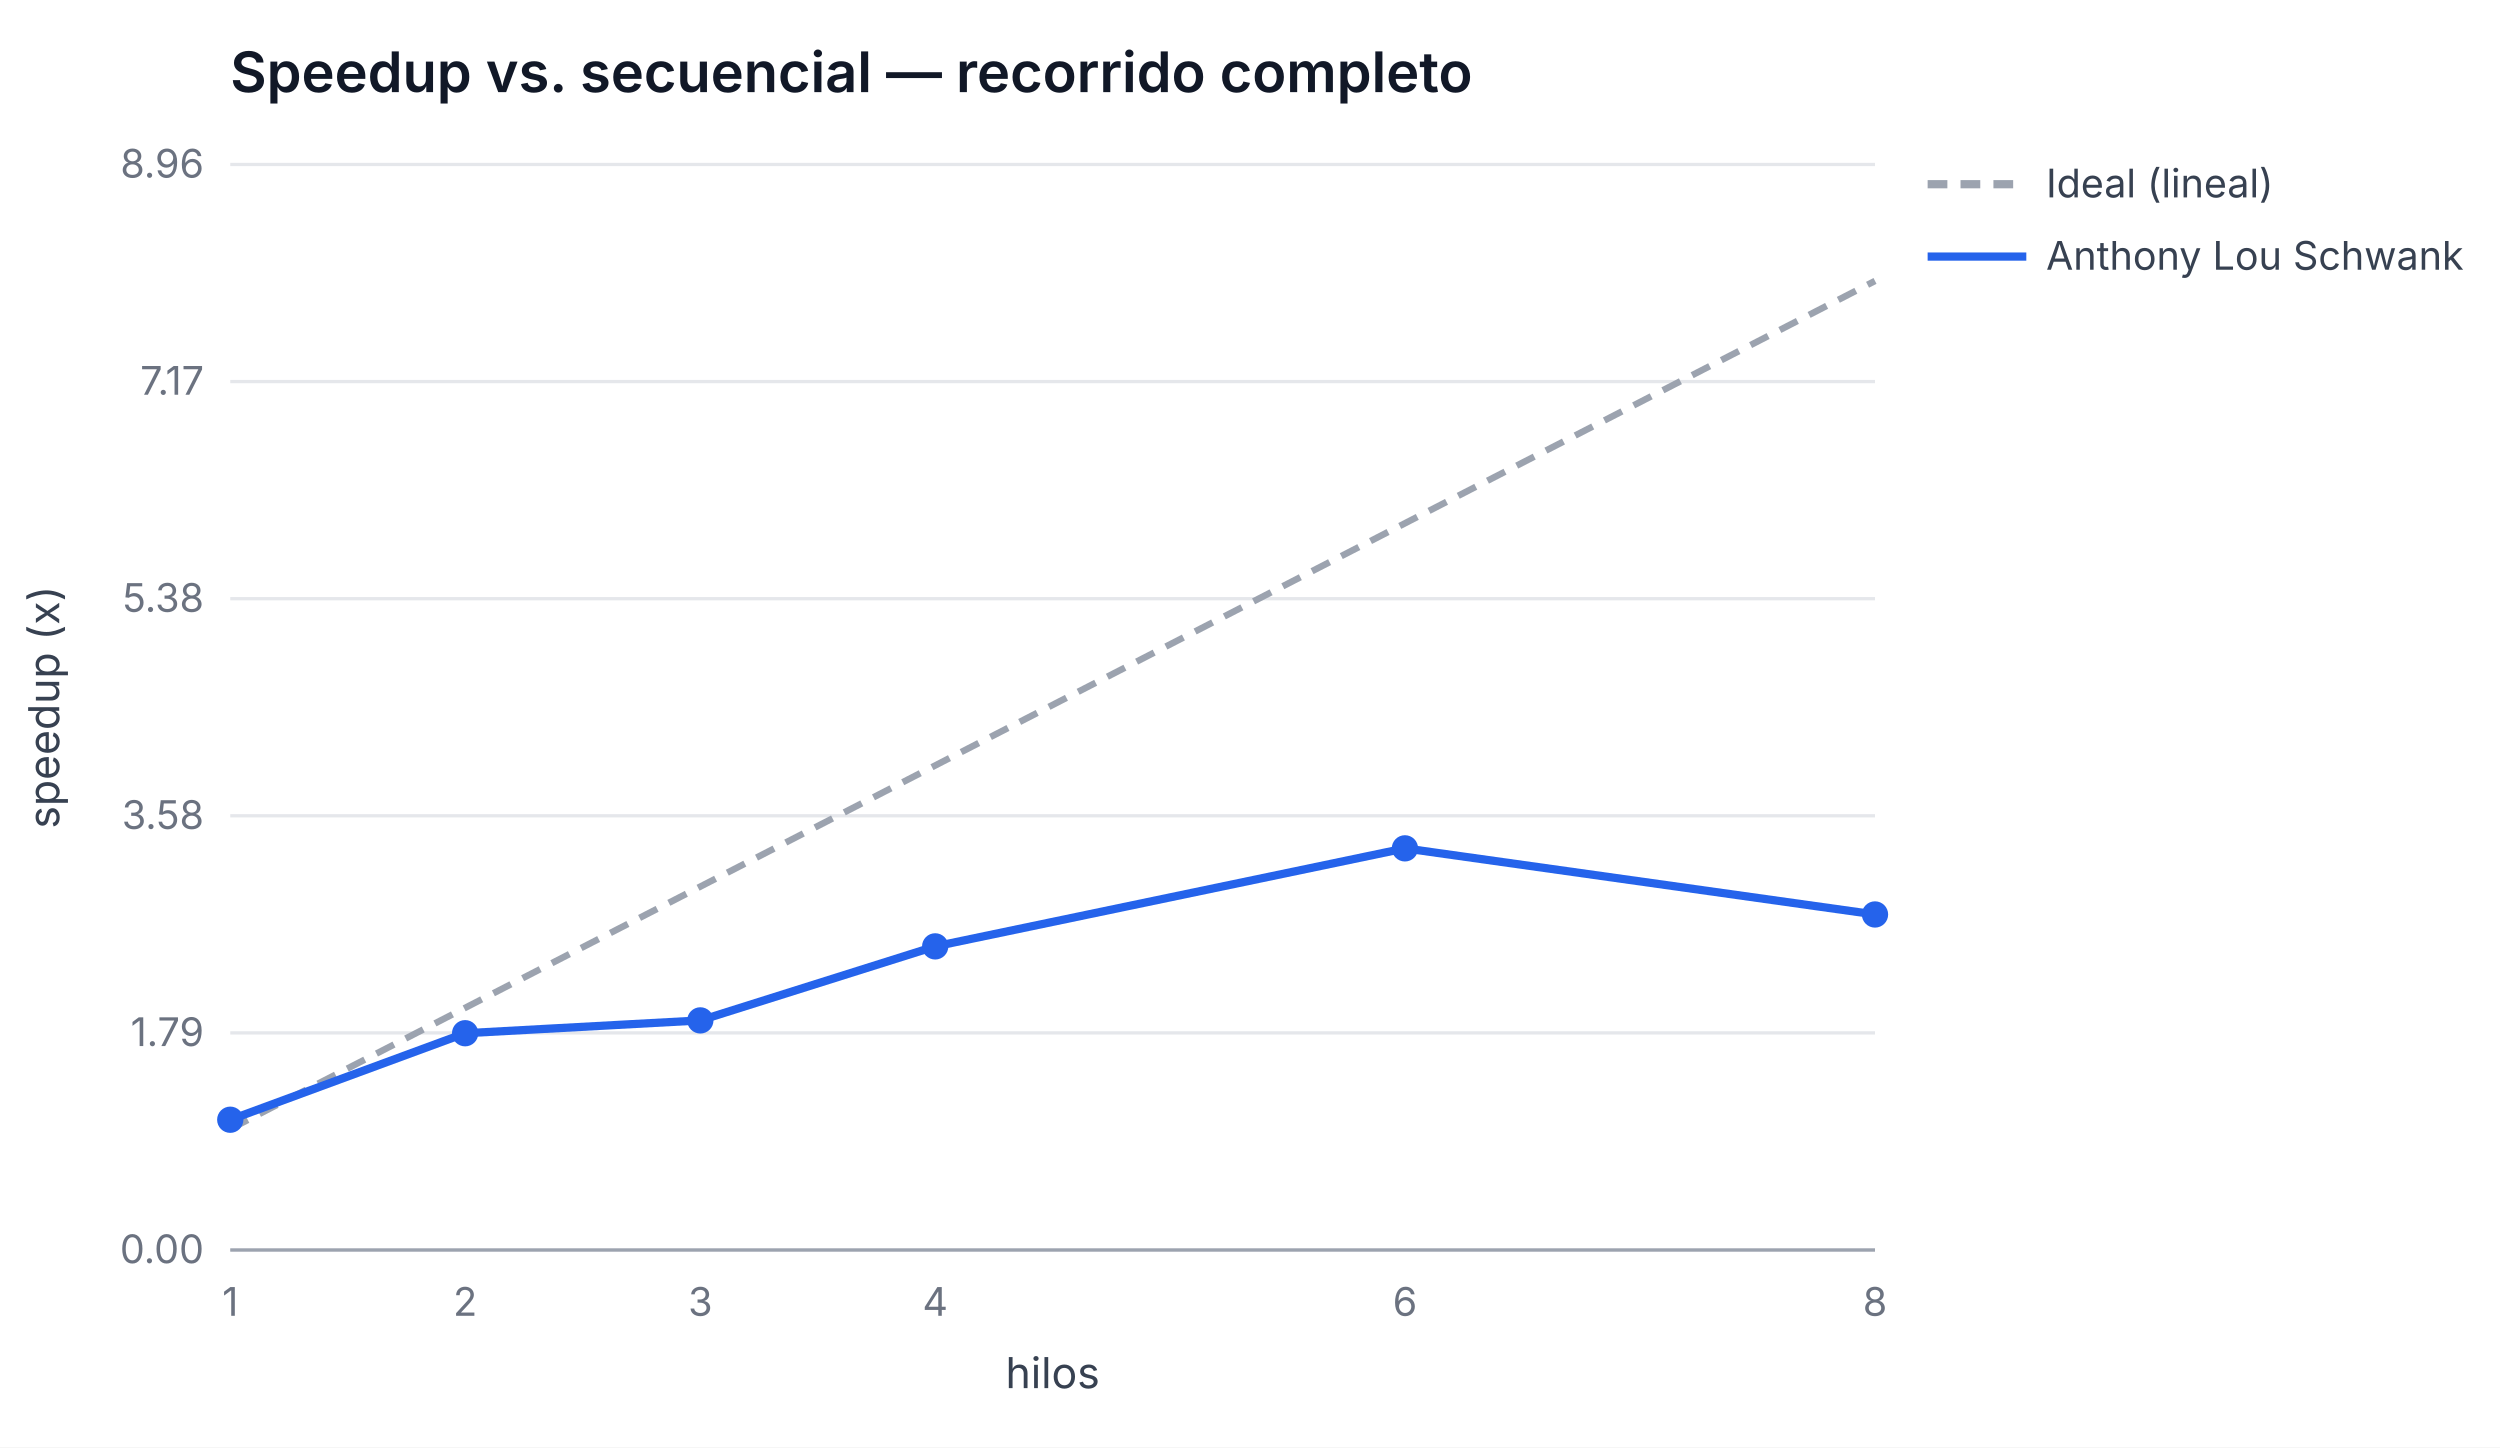
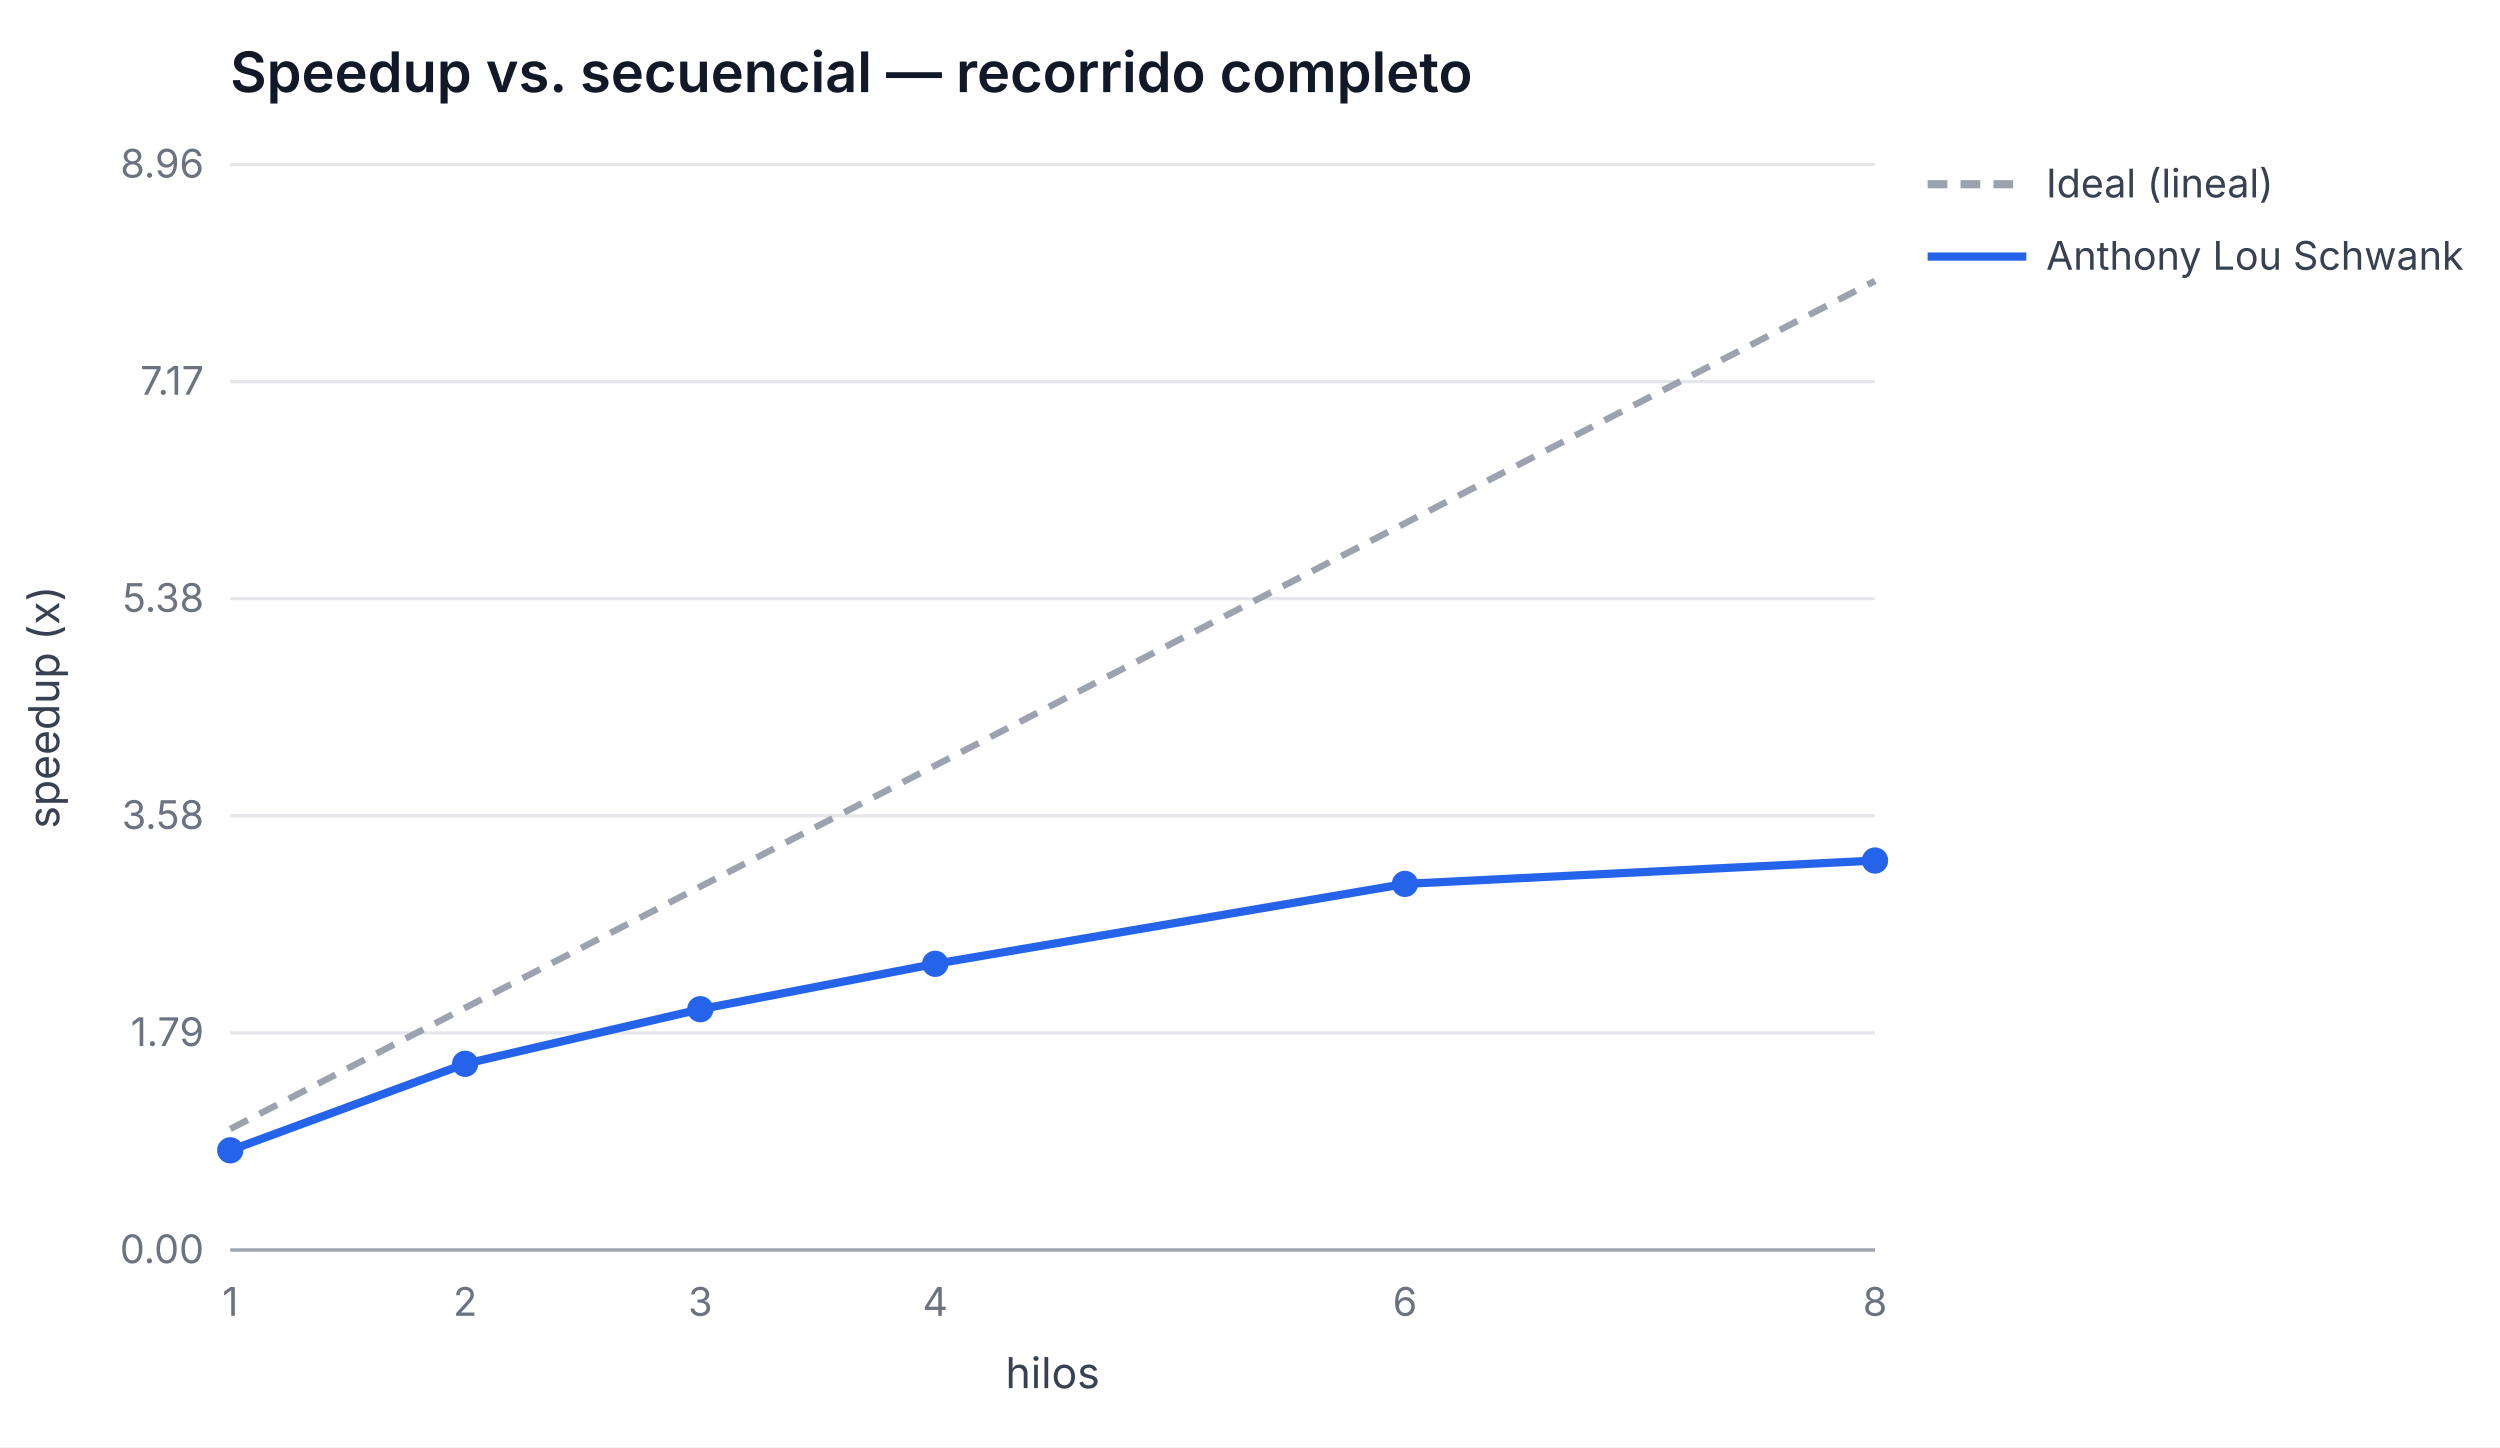
<svg xmlns="http://www.w3.org/2000/svg" width="760" height="440" viewBox="0 0 760 440" font-family="system-ui,-apple-system,Segoe UI,sans-serif">
  <rect width="760" height="440" fill="#ffffff" />
  <text x="70" y="28" font-size="17" font-weight="600" fill="#111827">Speedup vs. secuencial — recorrido completo</text>
  <line x1="70.0" y1="380.0" x2="570.0" y2="380.0" stroke="#e5e7eb" />
  <text x="62.0" y="384.0" font-size="12" fill="#6b7280" text-anchor="end">0.00</text>
  <line x1="70.0" y1="314.0" x2="570.0" y2="314.0" stroke="#e5e7eb" />
  <text x="62.0" y="318.0" font-size="12" fill="#6b7280" text-anchor="end">1.79</text>
  <line x1="70.0" y1="248.0" x2="570.0" y2="248.0" stroke="#e5e7eb" />
  <text x="62.0" y="252.0" font-size="12" fill="#6b7280" text-anchor="end">3.58</text>
  <line x1="70.0" y1="182.0" x2="570.0" y2="182.0" stroke="#e5e7eb" />
  <text x="62.0" y="186.0" font-size="12" fill="#6b7280" text-anchor="end">5.38</text>
  <line x1="70.0" y1="116.0" x2="570.0" y2="116.0" stroke="#e5e7eb" />
  <text x="62.0" y="120.0" font-size="12" fill="#6b7280" text-anchor="end">7.17</text>
  <line x1="70.0" y1="50.0" x2="570.0" y2="50.0" stroke="#e5e7eb" />
  <text x="62.0" y="54.0" font-size="12" fill="#6b7280" text-anchor="end">8.96</text>
  <text x="70.0" y="400.0" font-size="12" fill="#6b7280" text-anchor="middle">1</text>
  <text x="141.4" y="400.0" font-size="12" fill="#6b7280" text-anchor="middle">2</text>
  <text x="212.9" y="400.0" font-size="12" fill="#6b7280" text-anchor="middle">3</text>
  <text x="284.3" y="400.0" font-size="12" fill="#6b7280" text-anchor="middle">4</text>
  <text x="427.1" y="400.0" font-size="12" fill="#6b7280" text-anchor="middle">6</text>
  <text x="570.0" y="400.0" font-size="12" fill="#6b7280" text-anchor="middle">8</text>
  <line x1="70" y1="380.0" x2="570" y2="380.0" stroke="#9ca3af" />
  <text x="320.0" y="422" font-size="13" fill="#374151" text-anchor="middle">hilos</text>
  <text x="18" y="215.0" font-size="13" fill="#374151" text-anchor="middle" transform="rotate(-90 18 215.0)">speedup (x)</text>
  <line x1="70.0" y1="343.2" x2="570.0" y2="85.4" stroke="#9ca3af" stroke-dasharray="6 4" stroke-width="2" />
-   <path d="M70.0,340.4 L141.4,314.1 L212.9,310.2 L284.3,287.7 L427.1,257.9 L570.0,278.0" fill="none" stroke="#2563eb" stroke-width="2.5" />
-   <circle cx="70.0" cy="340.4" r="4" fill="#2563eb" />
-   <circle cx="141.4" cy="314.1" r="4" fill="#2563eb" />
-   <circle cx="212.9" cy="310.2" r="4" fill="#2563eb" />
-   <circle cx="284.3" cy="287.7" r="4" fill="#2563eb" />
-   <circle cx="427.1" cy="257.9" r="4" fill="#2563eb" />
-   <circle cx="570.0" cy="278.0" r="4" fill="#2563eb" />
+   <path d="M70.0,349.7 L141.4,323.4 L212.9,306.8 L284.3,293.0 L427.1,268.7 L570.0,261.6" fill="none" stroke="#2563eb" stroke-width="2.5" />
+   <circle cx="70.0" cy="349.7" r="4" fill="#2563eb" />
+   <circle cx="141.4" cy="323.4" r="4" fill="#2563eb" />
+   <circle cx="212.9" cy="306.8" r="4" fill="#2563eb" />
+   <circle cx="284.3" cy="293.0" r="4" fill="#2563eb" />
+   <circle cx="427.1" cy="268.7" r="4" fill="#2563eb" />
+   <circle cx="570.0" cy="261.6" r="4" fill="#2563eb" />
  <line x1="586" y1="56.0" x2="616" y2="56.0" stroke="#9ca3af" stroke-width="2.5" stroke-dasharray="6 4" />
  <text x="622" y="60.0" font-size="12" fill="#374151">Ideal (lineal)</text>
  <line x1="586" y1="78.0" x2="616" y2="78.0" stroke="#2563eb" stroke-width="2.5" />
  <text x="622" y="82.0" font-size="12" fill="#374151">Anthony Lou Schwank</text>
</svg>
